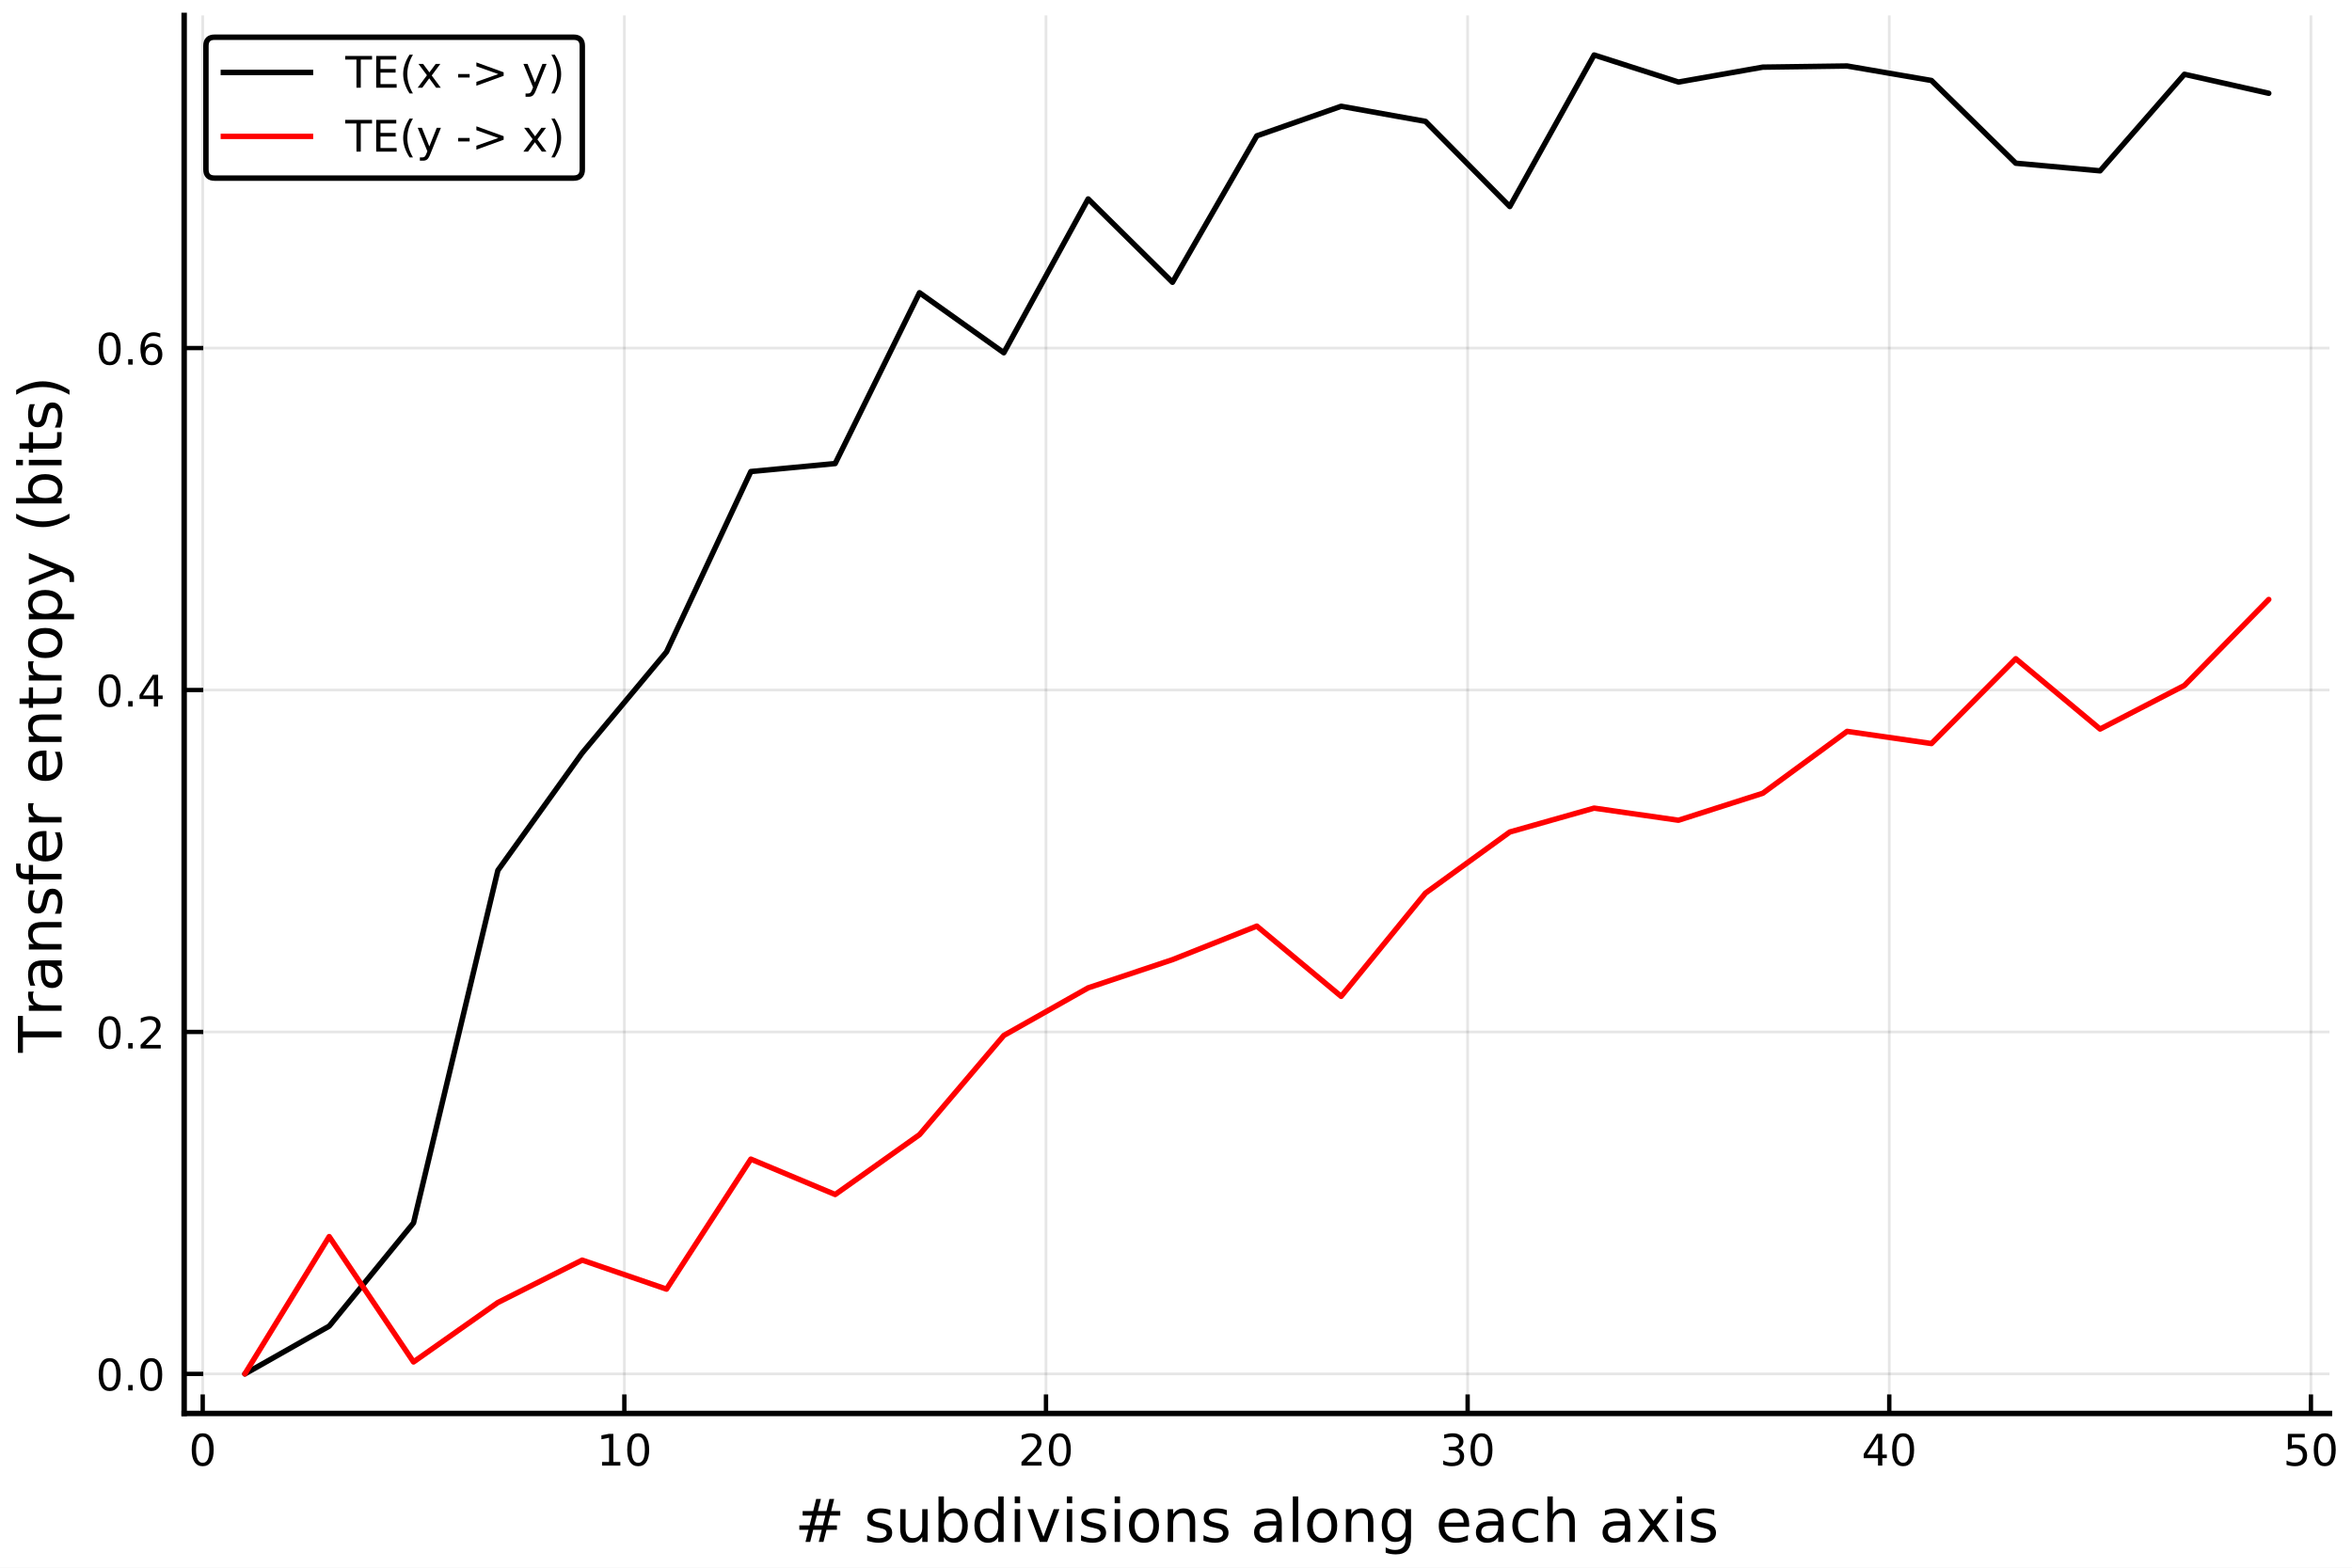
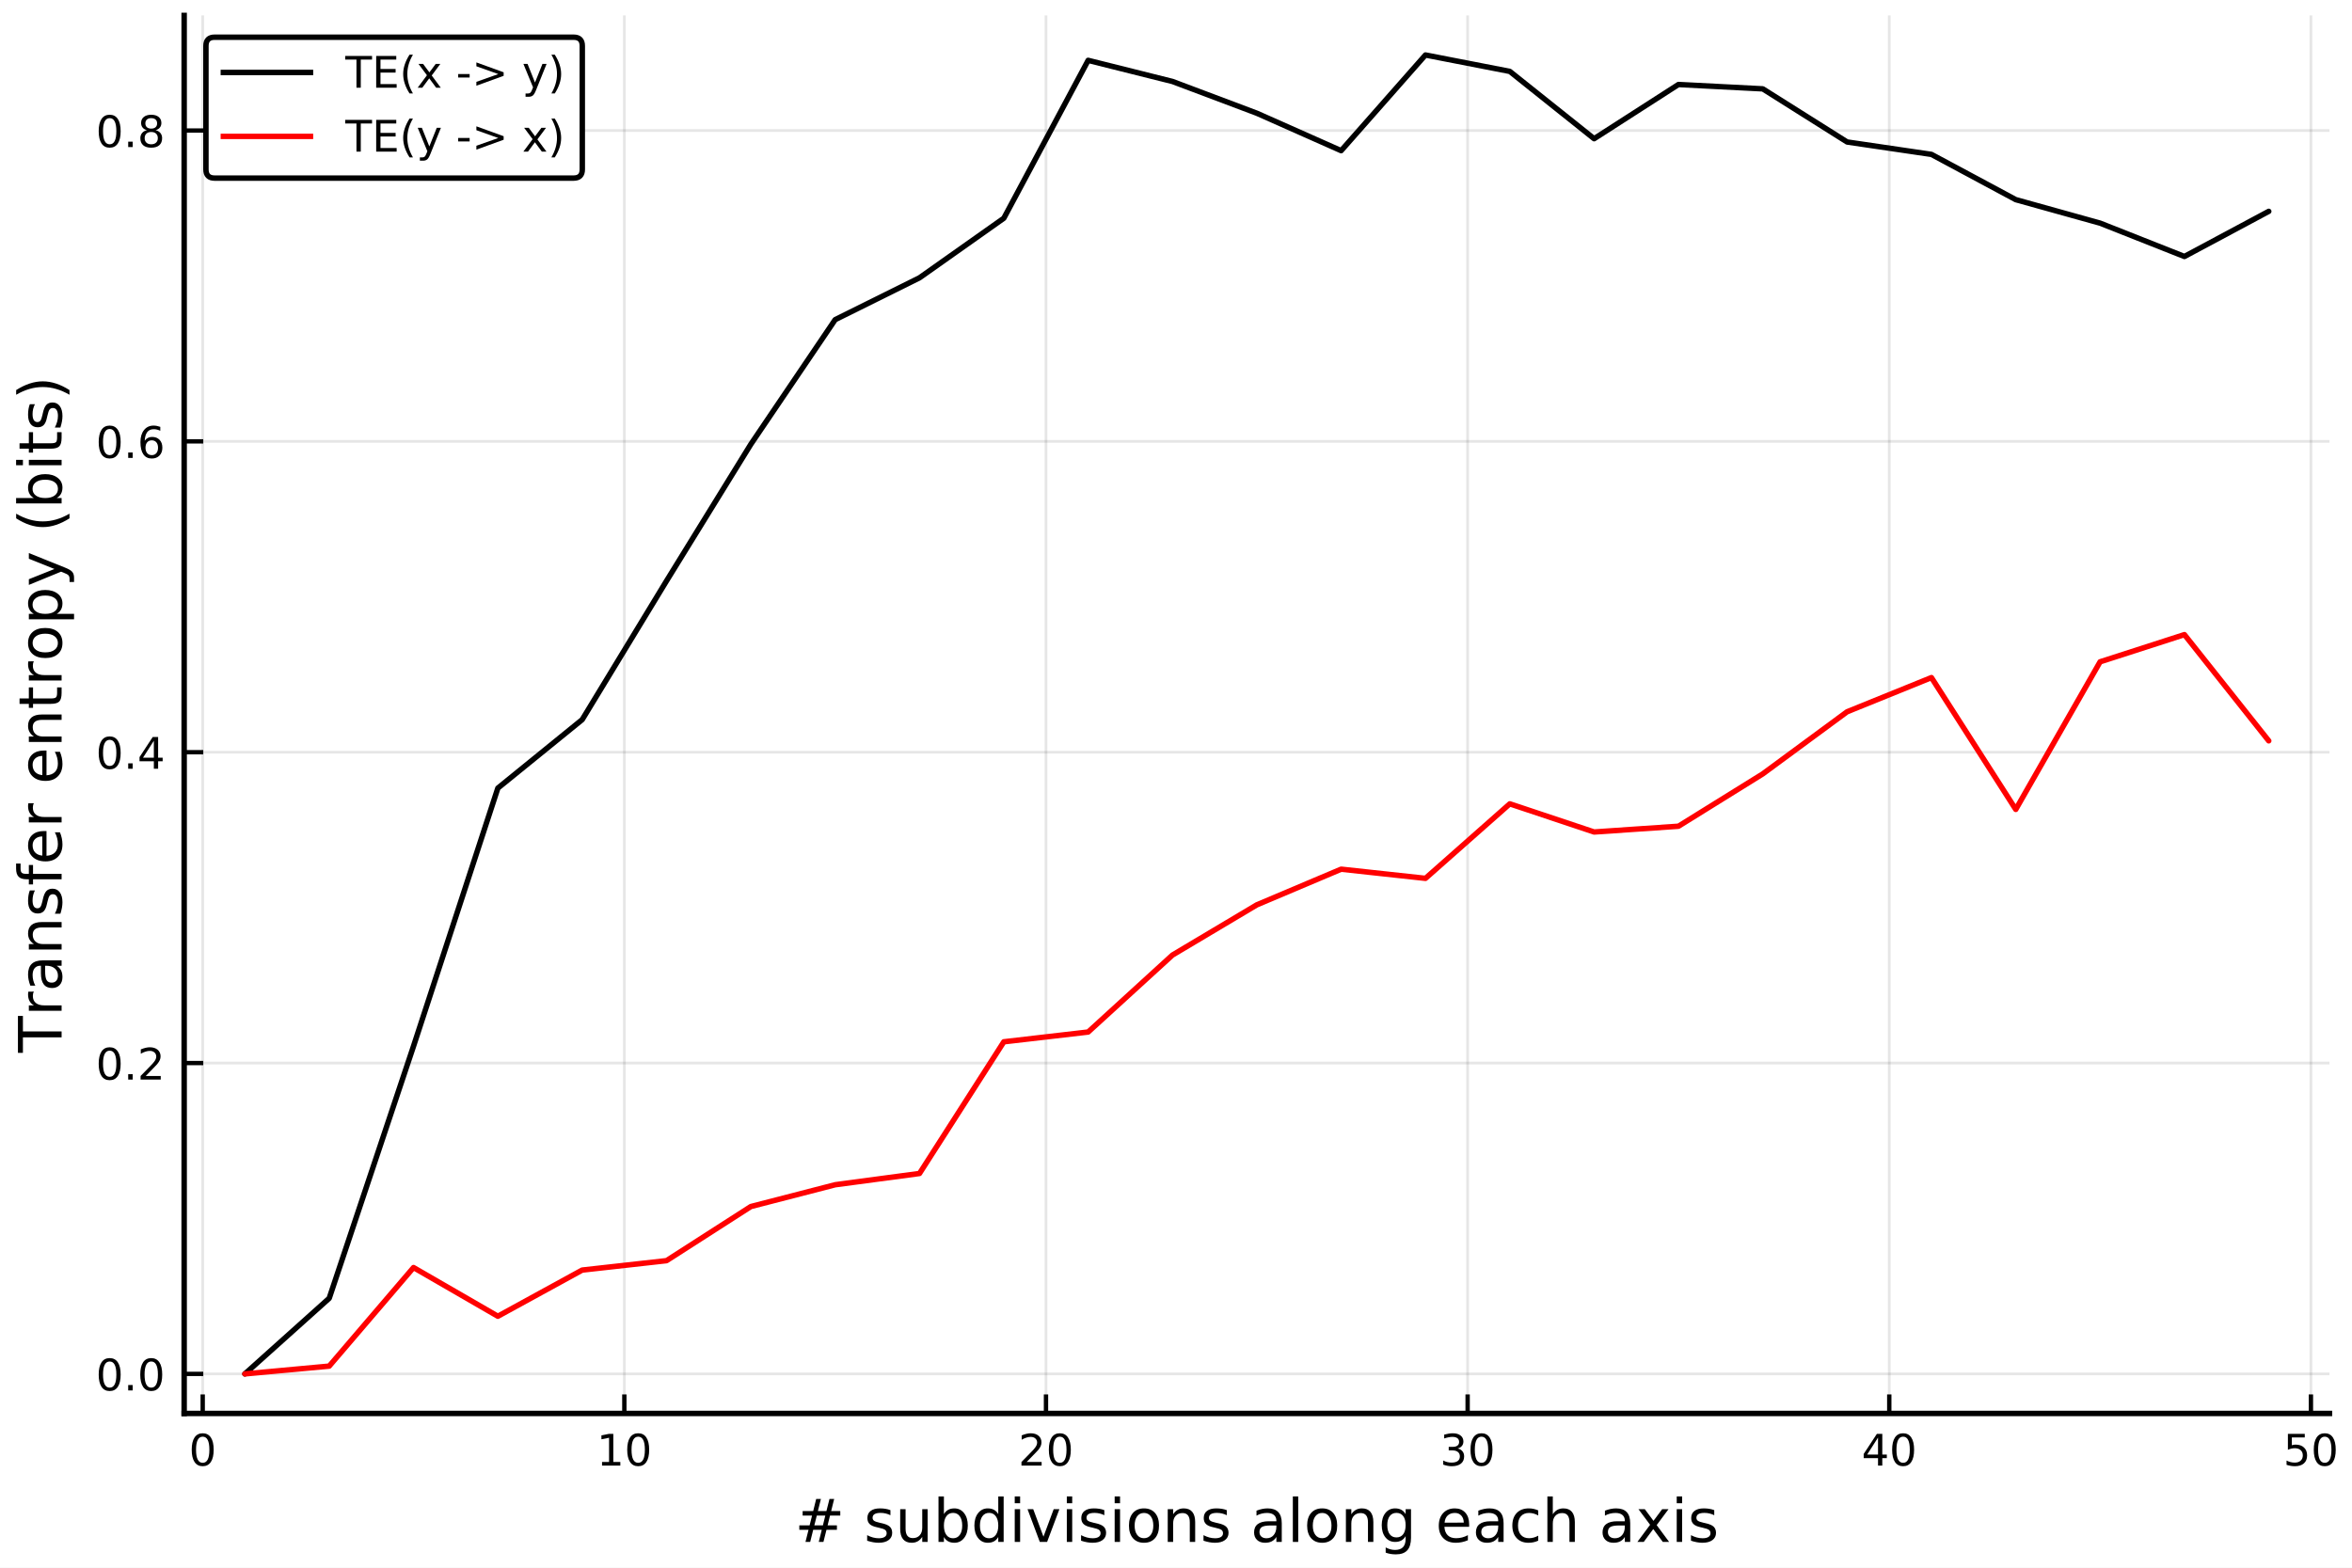
<svg xmlns="http://www.w3.org/2000/svg" xmlns:xlink="http://www.w3.org/1999/xlink" height="288pt" version="1.1" viewBox="0 0 432 288" width="432pt">
  <defs>
    <style type="text/css">
*{stroke-linecap:butt;stroke-linejoin:round;}
  </style>
  </defs>
  <g id="figure_1">
    <g id="patch_1">
      <path d="M 0 288  L 432 288  L 432 0  L 0 0  z " style="fill:#ffffff;" />
    </g>
    <g id="axes_1">
      <g id="patch_2">
        <path d="M 33.825 259.665  L 427.861 259.665  L 427.861 2.835  L 33.825 2.835  z " style="fill:#ffffff;" />
      </g>
      <g id="matplotlib.axis_1">
        <g id="xtick_1">
          <g id="line2d_1">
-             <path clip-path="url(#p9c9739a2c1)" d="M 37.232 259.665  L 37.232 2.835  " style="fill:none;stroke:#000000;stroke-linecap:square;stroke-opacity:0.1;stroke-width:0.5;" />
+             <path clip-path="url(#pa64c90bede)" d="M 37.232 259.665  L 37.232 2.835  " style="fill:none;stroke:#000000;stroke-linecap:square;stroke-opacity:0.1;stroke-width:0.5;" />
          </g>
          <g id="line2d_2">
            <defs>
-               <path d="M 0 0  L 0 -3.5  " id="m818bf0eca3" style="stroke:#000000;stroke-width:0.8;" />
-             </defs>
-             <g>
-               <use style="stroke:#000000;stroke-width:0.8;" x="37.232" xlink:href="#m818bf0eca3" y="259.665" />
+               <path d="M 0 0  L 0 -3.5  " id="m24889490b3" style="stroke:#000000;stroke-width:0.8;" />
+             </defs>
+             <g>
+               <use style="stroke:#000000;stroke-width:0.8;" x="37.232" xlink:href="#m24889490b3" y="259.665" />
            </g>
          </g>
          <g id="text_1">
            <defs>
              <path d="M 31.781 66.406  Q 24.172 66.406 20.328 58.906  Q 16.5 51.422 16.5 36.375  Q 16.5 21.391 20.328 13.891  Q 24.172 6.391 31.781 6.391  Q 39.453 6.391 43.281 13.891  Q 47.125 21.391 47.125 36.375  Q 47.125 51.422 43.281 58.906  Q 39.453 66.406 31.781 66.406  z M 31.781 74.219  Q 44.047 74.219 50.516 64.516  Q 56.984 54.828 56.984 36.375  Q 56.984 17.969 50.516 8.266  Q 44.047 -1.422 31.781 -1.422  Q 19.531 -1.422 13.062 8.266  Q 6.594 17.969 6.594 36.375  Q 6.594 54.828 13.062 64.516  Q 19.531 74.219 31.781 74.219  z " id="DejaVuSans-48" />
            </defs>
            <g transform="translate(34.6872 269.2441)scale(0.08 -0.08)">
              <use xlink:href="#DejaVuSans-48" />
            </g>
          </g>
        </g>
        <g id="xtick_2">
          <g id="line2d_3">
-             <path clip-path="url(#p9c9739a2c1)" d="M 114.676 259.665  L 114.676 2.835  " style="fill:none;stroke:#000000;stroke-linecap:square;stroke-opacity:0.1;stroke-width:0.5;" />
+             <path clip-path="url(#pa64c90bede)" d="M 114.676 259.665  L 114.676 2.835  " style="fill:none;stroke:#000000;stroke-linecap:square;stroke-opacity:0.1;stroke-width:0.5;" />
          </g>
          <g id="line2d_4">
            <g>
-               <use style="stroke:#000000;stroke-width:0.8;" x="114.676" xlink:href="#m818bf0eca3" y="259.665" />
+               <use style="stroke:#000000;stroke-width:0.8;" x="114.676" xlink:href="#m24889490b3" y="259.665" />
            </g>
          </g>
          <g id="text_2">
            <defs>
              <path d="M 12.406 8.297  L 28.516 8.297  L 28.516 63.922  L 10.984 60.406  L 10.984 69.391  L 28.422 72.906  L 38.281 72.906  L 38.281 8.297  L 54.391 8.297  L 54.391 0  L 12.406 0  z " id="DejaVuSans-49" />
            </defs>
            <g transform="translate(109.5865 269.2441)scale(0.08 -0.08)">
              <use xlink:href="#DejaVuSans-49" />
              <use x="63.623" xlink:href="#DejaVuSans-48" />
            </g>
          </g>
        </g>
        <g id="xtick_3">
          <g id="line2d_5">
-             <path clip-path="url(#p9c9739a2c1)" d="M 192.121 259.665  L 192.121 2.835  " style="fill:none;stroke:#000000;stroke-linecap:square;stroke-opacity:0.1;stroke-width:0.5;" />
+             <path clip-path="url(#pa64c90bede)" d="M 192.121 259.665  L 192.121 2.835  " style="fill:none;stroke:#000000;stroke-linecap:square;stroke-opacity:0.1;stroke-width:0.5;" />
          </g>
          <g id="line2d_6">
            <g>
-               <use style="stroke:#000000;stroke-width:0.8;" x="192.121" xlink:href="#m818bf0eca3" y="259.665" />
+               <use style="stroke:#000000;stroke-width:0.8;" x="192.121" xlink:href="#m24889490b3" y="259.665" />
            </g>
          </g>
          <g id="text_3">
            <defs>
              <path d="M 19.188 8.297  L 53.609 8.297  L 53.609 0  L 7.328 0  L 7.328 8.297  Q 12.938 14.109 22.625 23.891  Q 32.328 33.688 34.812 36.531  Q 39.547 41.844 41.422 45.531  Q 43.312 49.219 43.312 52.781  Q 43.312 58.594 39.234 62.25  Q 35.156 65.922 28.609 65.922  Q 23.969 65.922 18.812 64.312  Q 13.672 62.703 7.812 59.422  L 7.812 69.391  Q 13.766 71.781 18.938 73  Q 24.125 74.219 28.422 74.219  Q 39.75 74.219 46.484 68.547  Q 53.219 62.891 53.219 53.422  Q 53.219 48.922 51.531 44.891  Q 49.859 40.875 45.406 35.406  Q 44.188 33.984 37.641 27.219  Q 31.109 20.453 19.188 8.297  z " id="DejaVuSans-50" />
            </defs>
            <g transform="translate(187.0308 269.2441)scale(0.08 -0.08)">
              <use xlink:href="#DejaVuSans-50" />
              <use x="63.623" xlink:href="#DejaVuSans-48" />
            </g>
          </g>
        </g>
        <g id="xtick_4">
          <g id="line2d_7">
-             <path clip-path="url(#p9c9739a2c1)" d="M 269.565 259.665  L 269.565 2.835  " style="fill:none;stroke:#000000;stroke-linecap:square;stroke-opacity:0.1;stroke-width:0.5;" />
+             <path clip-path="url(#pa64c90bede)" d="M 269.565 259.665  L 269.565 2.835  " style="fill:none;stroke:#000000;stroke-linecap:square;stroke-opacity:0.1;stroke-width:0.5;" />
          </g>
          <g id="line2d_8">
            <g>
-               <use style="stroke:#000000;stroke-width:0.8;" x="269.565" xlink:href="#m818bf0eca3" y="259.665" />
+               <use style="stroke:#000000;stroke-width:0.8;" x="269.565" xlink:href="#m24889490b3" y="259.665" />
            </g>
          </g>
          <g id="text_4">
            <defs>
              <path d="M 40.578 39.312  Q 47.656 37.797 51.625 33  Q 55.609 28.219 55.609 21.188  Q 55.609 10.406 48.188 4.484  Q 40.766 -1.422 27.094 -1.422  Q 22.516 -1.422 17.656 -0.516  Q 12.797 0.391 7.625 2.203  L 7.625 11.719  Q 11.719 9.328 16.594 8.109  Q 21.484 6.891 26.812 6.891  Q 36.078 6.891 40.938 10.547  Q 45.797 14.203 45.797 21.188  Q 45.797 27.641 41.281 31.266  Q 36.766 34.906 28.719 34.906  L 20.219 34.906  L 20.219 43.016  L 29.109 43.016  Q 36.375 43.016 40.234 45.922  Q 44.094 48.828 44.094 54.297  Q 44.094 59.906 40.109 62.906  Q 36.141 65.922 28.719 65.922  Q 24.656 65.922 20.016 65.031  Q 15.375 64.156 9.812 62.312  L 9.812 71.094  Q 15.438 72.656 20.344 73.438  Q 25.25 74.219 29.594 74.219  Q 40.828 74.219 47.359 69.109  Q 53.906 64.016 53.906 55.328  Q 53.906 49.266 50.438 45.094  Q 46.969 40.922 40.578 39.312  z " id="DejaVuSans-51" />
            </defs>
            <g transform="translate(264.4751 269.2441)scale(0.08 -0.08)">
              <use xlink:href="#DejaVuSans-51" />
              <use x="63.623" xlink:href="#DejaVuSans-48" />
            </g>
          </g>
        </g>
        <g id="xtick_5">
          <g id="line2d_9">
-             <path clip-path="url(#p9c9739a2c1)" d="M 347.009 259.665  L 347.009 2.835  " style="fill:none;stroke:#000000;stroke-linecap:square;stroke-opacity:0.1;stroke-width:0.5;" />
+             <path clip-path="url(#pa64c90bede)" d="M 347.009 259.665  L 347.009 2.835  " style="fill:none;stroke:#000000;stroke-linecap:square;stroke-opacity:0.1;stroke-width:0.5;" />
          </g>
          <g id="line2d_10">
            <g>
-               <use style="stroke:#000000;stroke-width:0.8;" x="347.009" xlink:href="#m818bf0eca3" y="259.665" />
+               <use style="stroke:#000000;stroke-width:0.8;" x="347.009" xlink:href="#m24889490b3" y="259.665" />
            </g>
          </g>
          <g id="text_5">
            <defs>
              <path d="M 37.797 64.312  L 12.891 25.391  L 37.797 25.391  z M 35.203 72.906  L 47.609 72.906  L 47.609 25.391  L 58.016 25.391  L 58.016 17.188  L 47.609 17.188  L 47.609 0  L 37.797 0  L 37.797 17.188  L 4.891 17.188  L 4.891 26.703  z " id="DejaVuSans-52" />
            </defs>
            <g transform="translate(341.9194 269.2441)scale(0.08 -0.08)">
              <use xlink:href="#DejaVuSans-52" />
              <use x="63.623" xlink:href="#DejaVuSans-48" />
            </g>
          </g>
        </g>
        <g id="xtick_6">
          <g id="line2d_11">
-             <path clip-path="url(#p9c9739a2c1)" d="M 424.454 259.665  L 424.454 2.835  " style="fill:none;stroke:#000000;stroke-linecap:square;stroke-opacity:0.1;stroke-width:0.5;" />
+             <path clip-path="url(#pa64c90bede)" d="M 424.454 259.665  L 424.454 2.835  " style="fill:none;stroke:#000000;stroke-linecap:square;stroke-opacity:0.1;stroke-width:0.5;" />
          </g>
          <g id="line2d_12">
            <g>
-               <use style="stroke:#000000;stroke-width:0.8;" x="424.454" xlink:href="#m818bf0eca3" y="259.665" />
+               <use style="stroke:#000000;stroke-width:0.8;" x="424.454" xlink:href="#m24889490b3" y="259.665" />
            </g>
          </g>
          <g id="text_6">
            <defs>
              <path d="M 10.797 72.906  L 49.516 72.906  L 49.516 64.594  L 19.828 64.594  L 19.828 46.734  Q 21.969 47.469 24.109 47.828  Q 26.266 48.188 28.422 48.188  Q 40.625 48.188 47.75 41.5  Q 54.891 34.812 54.891 23.391  Q 54.891 11.625 47.562 5.094  Q 40.234 -1.422 26.906 -1.422  Q 22.312 -1.422 17.547 -0.641  Q 12.797 0.141 7.719 1.703  L 7.719 11.625  Q 12.109 9.234 16.797 8.062  Q 21.484 6.891 26.703 6.891  Q 35.156 6.891 40.078 11.328  Q 45.016 15.766 45.016 23.391  Q 45.016 31 40.078 35.438  Q 35.156 39.891 26.703 39.891  Q 22.75 39.891 18.812 39.016  Q 14.891 38.141 10.797 36.281  z " id="DejaVuSans-53" />
            </defs>
            <g transform="translate(419.3637 269.2441)scale(0.08 -0.08)">
              <use xlink:href="#DejaVuSans-53" />
              <use x="63.623" xlink:href="#DejaVuSans-48" />
            </g>
          </g>
        </g>
        <g id="text_7">
          <defs>
            <path d="M 51.125 44  L 36.922 44  L 32.812 27.688  L 47.125 27.688  z M 43.797 71.781  L 38.719 51.516  L 52.984 51.516  L 58.109 71.781  L 65.922 71.781  L 60.891 51.516  L 76.125 51.516  L 76.125 44  L 58.984 44  L 54.984 27.688  L 70.516 27.688  L 70.516 20.219  L 53.078 20.219  L 48 0  L 40.188 0  L 45.219 20.219  L 30.906 20.219  L 25.875 0  L 18.016 0  L 23.094 20.219  L 7.719 20.219  L 7.719 27.688  L 24.906 27.688  L 29 44  L 13.281 44  L 13.281 51.516  L 30.906 51.516  L 35.891 71.781  z " id="DejaVuSans-35" />
            <path id="DejaVuSans-32" />
            <path d="M 44.281 53.078  L 44.281 44.578  Q 40.484 46.531 36.375 47.5  Q 32.281 48.484 27.875 48.484  Q 21.188 48.484 17.844 46.438  Q 14.5 44.391 14.5 40.281  Q 14.5 37.156 16.891 35.375  Q 19.281 33.594 26.516 31.984  L 29.594 31.297  Q 39.156 29.25 43.188 25.516  Q 47.219 21.781 47.219 15.094  Q 47.219 7.469 41.188 3.016  Q 35.156 -1.422 24.609 -1.422  Q 20.219 -1.422 15.453 -0.562  Q 10.688 0.297 5.422 2  L 5.422 11.281  Q 10.406 8.688 15.234 7.391  Q 20.062 6.109 24.812 6.109  Q 31.156 6.109 34.562 8.281  Q 37.984 10.453 37.984 14.406  Q 37.984 18.062 35.516 20.016  Q 33.062 21.969 24.703 23.781  L 21.578 24.516  Q 13.234 26.266 9.516 29.906  Q 5.812 33.547 5.812 39.891  Q 5.812 47.609 11.281 51.797  Q 16.75 56 26.812 56  Q 31.781 56 36.172 55.266  Q 40.578 54.547 44.281 53.078  z " id="DejaVuSans-115" />
            <path d="M 8.5 21.578  L 8.5 54.688  L 17.484 54.688  L 17.484 21.922  Q 17.484 14.156 20.5 10.266  Q 23.531 6.391 29.594 6.391  Q 36.859 6.391 41.078 11.031  Q 45.312 15.672 45.312 23.688  L 45.312 54.688  L 54.297 54.688  L 54.297 0  L 45.312 0  L 45.312 8.406  Q 42.047 3.422 37.719 1  Q 33.406 -1.422 27.688 -1.422  Q 18.266 -1.422 13.375 4.438  Q 8.5 10.297 8.5 21.578  z M 31.109 56  z " id="DejaVuSans-117" />
            <path d="M 48.688 27.297  Q 48.688 37.203 44.609 42.844  Q 40.531 48.484 33.406 48.484  Q 26.266 48.484 22.188 42.844  Q 18.109 37.203 18.109 27.297  Q 18.109 17.391 22.188 11.75  Q 26.266 6.109 33.406 6.109  Q 40.531 6.109 44.609 11.75  Q 48.688 17.391 48.688 27.297  z M 18.109 46.391  Q 20.953 51.266 25.266 53.625  Q 29.594 56 35.594 56  Q 45.562 56 51.781 48.094  Q 58.016 40.188 58.016 27.297  Q 58.016 14.406 51.781 6.484  Q 45.562 -1.422 35.594 -1.422  Q 29.594 -1.422 25.266 0.953  Q 20.953 3.328 18.109 8.203  L 18.109 0  L 9.078 0  L 9.078 75.984  L 18.109 75.984  z " id="DejaVuSans-98" />
            <path d="M 45.406 46.391  L 45.406 75.984  L 54.391 75.984  L 54.391 0  L 45.406 0  L 45.406 8.203  Q 42.578 3.328 38.25 0.953  Q 33.938 -1.422 27.875 -1.422  Q 17.969 -1.422 11.734 6.484  Q 5.516 14.406 5.516 27.297  Q 5.516 40.188 11.734 48.094  Q 17.969 56 27.875 56  Q 33.938 56 38.25 53.625  Q 42.578 51.266 45.406 46.391  z M 14.797 27.297  Q 14.797 17.391 18.875 11.75  Q 22.953 6.109 30.078 6.109  Q 37.203 6.109 41.297 11.75  Q 45.406 17.391 45.406 27.297  Q 45.406 37.203 41.297 42.844  Q 37.203 48.484 30.078 48.484  Q 22.953 48.484 18.875 42.844  Q 14.797 37.203 14.797 27.297  z " id="DejaVuSans-100" />
            <path d="M 9.422 54.688  L 18.406 54.688  L 18.406 0  L 9.422 0  z M 9.422 75.984  L 18.406 75.984  L 18.406 64.594  L 9.422 64.594  z " id="DejaVuSans-105" />
            <path d="M 2.984 54.688  L 12.5 54.688  L 29.594 8.797  L 46.688 54.688  L 56.203 54.688  L 35.688 0  L 23.484 0  z " id="DejaVuSans-118" />
            <path d="M 30.609 48.391  Q 23.391 48.391 19.188 42.75  Q 14.984 37.109 14.984 27.297  Q 14.984 17.484 19.156 11.844  Q 23.344 6.203 30.609 6.203  Q 37.797 6.203 41.984 11.859  Q 46.188 17.531 46.188 27.297  Q 46.188 37.016 41.984 42.703  Q 37.797 48.391 30.609 48.391  z M 30.609 56  Q 42.328 56 49.016 48.375  Q 55.719 40.766 55.719 27.297  Q 55.719 13.875 49.016 6.219  Q 42.328 -1.422 30.609 -1.422  Q 18.844 -1.422 12.172 6.219  Q 5.516 13.875 5.516 27.297  Q 5.516 40.766 12.172 48.375  Q 18.844 56 30.609 56  z " id="DejaVuSans-111" />
            <path d="M 54.891 33.016  L 54.891 0  L 45.906 0  L 45.906 32.719  Q 45.906 40.484 42.875 44.328  Q 39.844 48.188 33.797 48.188  Q 26.516 48.188 22.312 43.547  Q 18.109 38.922 18.109 30.906  L 18.109 0  L 9.078 0  L 9.078 54.688  L 18.109 54.688  L 18.109 46.188  Q 21.344 51.125 25.703 53.562  Q 30.078 56 35.797 56  Q 45.219 56 50.047 50.172  Q 54.891 44.344 54.891 33.016  z " id="DejaVuSans-110" />
            <path d="M 34.281 27.484  Q 23.391 27.484 19.188 25  Q 14.984 22.516 14.984 16.5  Q 14.984 11.719 18.141 8.906  Q 21.297 6.109 26.703 6.109  Q 34.188 6.109 38.703 11.406  Q 43.219 16.703 43.219 25.484  L 43.219 27.484  z M 52.203 31.203  L 52.203 0  L 43.219 0  L 43.219 8.297  Q 40.141 3.328 35.547 0.953  Q 30.953 -1.422 24.312 -1.422  Q 15.922 -1.422 10.953 3.297  Q 6 8.016 6 15.922  Q 6 25.141 12.172 29.828  Q 18.359 34.516 30.609 34.516  L 43.219 34.516  L 43.219 35.406  Q 43.219 41.609 39.141 45  Q 35.062 48.391 27.688 48.391  Q 23 48.391 18.547 47.266  Q 14.109 46.141 10.016 43.891  L 10.016 52.203  Q 14.938 54.109 19.578 55.047  Q 24.219 56 28.609 56  Q 40.484 56 46.344 49.844  Q 52.203 43.703 52.203 31.203  z " id="DejaVuSans-97" />
            <path d="M 9.422 75.984  L 18.406 75.984  L 18.406 0  L 9.422 0  z " id="DejaVuSans-108" />
            <path d="M 45.406 27.984  Q 45.406 37.75 41.375 43.109  Q 37.359 48.484 30.078 48.484  Q 22.859 48.484 18.828 43.109  Q 14.797 37.75 14.797 27.984  Q 14.797 18.266 18.828 12.891  Q 22.859 7.516 30.078 7.516  Q 37.359 7.516 41.375 12.891  Q 45.406 18.266 45.406 27.984  z M 54.391 6.781  Q 54.391 -7.172 48.188 -13.984  Q 42 -20.797 29.203 -20.797  Q 24.469 -20.797 20.266 -20.094  Q 16.062 -19.391 12.109 -17.922  L 12.109 -9.188  Q 16.062 -11.328 19.922 -12.344  Q 23.781 -13.375 27.781 -13.375  Q 36.625 -13.375 41.016 -8.766  Q 45.406 -4.156 45.406 5.172  L 45.406 9.625  Q 42.625 4.781 38.281 2.391  Q 33.938 0 27.875 0  Q 17.828 0 11.672 7.656  Q 5.516 15.328 5.516 27.984  Q 5.516 40.672 11.672 48.328  Q 17.828 56 27.875 56  Q 33.938 56 38.281 53.609  Q 42.625 51.219 45.406 46.391  L 45.406 54.688  L 54.391 54.688  z " id="DejaVuSans-103" />
            <path d="M 56.203 29.594  L 56.203 25.203  L 14.891 25.203  Q 15.484 15.922 20.484 11.062  Q 25.484 6.203 34.422 6.203  Q 39.594 6.203 44.453 7.469  Q 49.312 8.734 54.109 11.281  L 54.109 2.781  Q 49.266 0.734 44.188 -0.344  Q 39.109 -1.422 33.891 -1.422  Q 20.797 -1.422 13.156 6.188  Q 5.516 13.812 5.516 26.812  Q 5.516 40.234 12.766 48.109  Q 20.016 56 32.328 56  Q 43.359 56 49.781 48.891  Q 56.203 41.797 56.203 29.594  z M 47.219 32.234  Q 47.125 39.594 43.094 43.984  Q 39.062 48.391 32.422 48.391  Q 24.906 48.391 20.391 44.141  Q 15.875 39.891 15.188 32.172  z " id="DejaVuSans-101" />
            <path d="M 48.781 52.594  L 48.781 44.188  Q 44.969 46.297 41.141 47.344  Q 37.312 48.391 33.406 48.391  Q 24.656 48.391 19.812 42.844  Q 14.984 37.312 14.984 27.297  Q 14.984 17.281 19.812 11.734  Q 24.656 6.203 33.406 6.203  Q 37.312 6.203 41.141 7.25  Q 44.969 8.297 48.781 10.406  L 48.781 2.094  Q 45.016 0.344 40.984 -0.531  Q 36.969 -1.422 32.422 -1.422  Q 20.062 -1.422 12.781 6.344  Q 5.516 14.109 5.516 27.297  Q 5.516 40.672 12.859 48.328  Q 20.219 56 33.016 56  Q 37.156 56 41.109 55.141  Q 45.062 54.297 48.781 52.594  z " id="DejaVuSans-99" />
            <path d="M 54.891 33.016  L 54.891 0  L 45.906 0  L 45.906 32.719  Q 45.906 40.484 42.875 44.328  Q 39.844 48.188 33.797 48.188  Q 26.516 48.188 22.312 43.547  Q 18.109 38.922 18.109 30.906  L 18.109 0  L 9.078 0  L 9.078 75.984  L 18.109 75.984  L 18.109 46.188  Q 21.344 51.125 25.703 53.562  Q 30.078 56 35.797 56  Q 45.219 56 50.047 50.172  Q 54.891 44.344 54.891 33.016  z " id="DejaVuSans-104" />
            <path d="M 54.891 54.688  L 35.109 28.078  L 55.906 0  L 45.312 0  L 29.391 21.484  L 13.484 0  L 2.875 0  L 24.125 28.609  L 4.688 54.688  L 15.281 54.688  L 29.781 35.203  L 44.281 54.688  z " id="DejaVuSans-120" />
          </defs>
          <g transform="translate(145.9633 283.2661)scale(0.11 -0.11)">
            <use xlink:href="#DejaVuSans-35" />
            <use x="83.789" xlink:href="#DejaVuSans-32" />
            <use x="115.576" xlink:href="#DejaVuSans-115" />
            <use x="167.676" xlink:href="#DejaVuSans-117" />
            <use x="231.055" xlink:href="#DejaVuSans-98" />
            <use x="294.531" xlink:href="#DejaVuSans-100" />
            <use x="358.008" xlink:href="#DejaVuSans-105" />
            <use x="385.791" xlink:href="#DejaVuSans-118" />
            <use x="444.971" xlink:href="#DejaVuSans-105" />
            <use x="472.754" xlink:href="#DejaVuSans-115" />
            <use x="524.854" xlink:href="#DejaVuSans-105" />
            <use x="552.637" xlink:href="#DejaVuSans-111" />
            <use x="613.818" xlink:href="#DejaVuSans-110" />
            <use x="677.197" xlink:href="#DejaVuSans-115" />
            <use x="729.297" xlink:href="#DejaVuSans-32" />
            <use x="761.084" xlink:href="#DejaVuSans-97" />
            <use x="822.363" xlink:href="#DejaVuSans-108" />
            <use x="850.146" xlink:href="#DejaVuSans-111" />
            <use x="911.328" xlink:href="#DejaVuSans-110" />
            <use x="974.707" xlink:href="#DejaVuSans-103" />
            <use x="1038.184" xlink:href="#DejaVuSans-32" />
            <use x="1069.971" xlink:href="#DejaVuSans-101" />
            <use x="1131.494" xlink:href="#DejaVuSans-97" />
            <use x="1192.773" xlink:href="#DejaVuSans-99" />
            <use x="1247.754" xlink:href="#DejaVuSans-104" />
            <use x="1311.133" xlink:href="#DejaVuSans-32" />
            <use x="1342.92" xlink:href="#DejaVuSans-97" />
            <use x="1404.199" xlink:href="#DejaVuSans-120" />
            <use x="1463.379" xlink:href="#DejaVuSans-105" />
            <use x="1491.162" xlink:href="#DejaVuSans-115" />
          </g>
        </g>
      </g>
      <g id="matplotlib.axis_2">
        <g id="ytick_1">
          <g id="line2d_13">
-             <path clip-path="url(#p9c9739a2c1)" d="M 33.825 252.397  L 427.861 252.397  " style="fill:none;stroke:#000000;stroke-linecap:square;stroke-opacity:0.1;stroke-width:0.5;" />
+             <path clip-path="url(#pa64c90bede)" d="M 33.825 252.397  L 427.861 252.397  " style="fill:none;stroke:#000000;stroke-linecap:square;stroke-opacity:0.1;stroke-width:0.5;" />
          </g>
          <g id="line2d_14">
            <defs>
-               <path d="M 0 0  L 3.5 0  " id="ma181b0c8ad" style="stroke:#000000;stroke-width:0.8;" />
-             </defs>
-             <g>
-               <use style="stroke:#000000;stroke-width:0.8;" x="33.825" xlink:href="#ma181b0c8ad" y="252.397" />
+               <path d="M 0 0  L 3.5 0  " id="m292bafcbfb" style="stroke:#000000;stroke-width:0.8;" />
+             </defs>
+             <g>
+               <use style="stroke:#000000;stroke-width:0.8;" x="33.825" xlink:href="#m292bafcbfb" y="252.397" />
            </g>
          </g>
          <g id="text_8">
            <defs>
              <path d="M 10.688 12.406  L 21 12.406  L 21 0  L 10.688 0  z " id="DejaVuSans-46" />
            </defs>
            <g transform="translate(17.60215 255.4359)scale(0.08 -0.08)">
              <use xlink:href="#DejaVuSans-48" />
              <use x="63.623" xlink:href="#DejaVuSans-46" />
              <use x="95.41" xlink:href="#DejaVuSans-48" />
            </g>
          </g>
        </g>
        <g id="ytick_2">
          <g id="line2d_15">
-             <path clip-path="url(#p9c9739a2c1)" d="M 33.825 189.579  L 427.861 189.579  " style="fill:none;stroke:#000000;stroke-linecap:square;stroke-opacity:0.1;stroke-width:0.5;" />
+             <path clip-path="url(#pa64c90bede)" d="M 33.825 195.292  L 427.861 195.292  " style="fill:none;stroke:#000000;stroke-linecap:square;stroke-opacity:0.1;stroke-width:0.5;" />
          </g>
          <g id="line2d_16">
            <g>
-               <use style="stroke:#000000;stroke-width:0.8;" x="33.825" xlink:href="#ma181b0c8ad" y="189.579" />
+               <use style="stroke:#000000;stroke-width:0.8;" x="33.825" xlink:href="#m292bafcbfb" y="195.292" />
            </g>
          </g>
          <g id="text_9">
-             <g transform="translate(17.60215 192.6183)scale(0.08 -0.08)">
+             <g transform="translate(17.60215 198.3314)scale(0.08 -0.08)">
              <use xlink:href="#DejaVuSans-48" />
              <use x="63.623" xlink:href="#DejaVuSans-46" />
              <use x="95.41" xlink:href="#DejaVuSans-50" />
            </g>
          </g>
        </g>
        <g id="ytick_3">
          <g id="line2d_17">
-             <path clip-path="url(#p9c9739a2c1)" d="M 33.825 126.761  L 427.861 126.761  " style="fill:none;stroke:#000000;stroke-linecap:square;stroke-opacity:0.1;stroke-width:0.5;" />
+             <path clip-path="url(#pa64c90bede)" d="M 33.825 138.187  L 427.861 138.187  " style="fill:none;stroke:#000000;stroke-linecap:square;stroke-opacity:0.1;stroke-width:0.5;" />
          </g>
          <g id="line2d_18">
            <g>
-               <use style="stroke:#000000;stroke-width:0.8;" x="33.825" xlink:href="#ma181b0c8ad" y="126.761" />
+               <use style="stroke:#000000;stroke-width:0.8;" x="33.825" xlink:href="#m292bafcbfb" y="138.187" />
            </g>
          </g>
          <g id="text_10">
-             <g transform="translate(17.60215 129.8006)scale(0.08 -0.08)">
+             <g transform="translate(17.60215 141.2269)scale(0.08 -0.08)">
              <use xlink:href="#DejaVuSans-48" />
              <use x="63.623" xlink:href="#DejaVuSans-46" />
              <use x="95.41" xlink:href="#DejaVuSans-52" />
            </g>
          </g>
        </g>
        <g id="ytick_4">
          <g id="line2d_19">
-             <path clip-path="url(#p9c9739a2c1)" d="M 33.825 63.944  L 427.861 63.944  " style="fill:none;stroke:#000000;stroke-linecap:square;stroke-opacity:0.1;stroke-width:0.5;" />
+             <path clip-path="url(#pa64c90bede)" d="M 33.825 81.083  L 427.861 81.083  " style="fill:none;stroke:#000000;stroke-linecap:square;stroke-opacity:0.1;stroke-width:0.5;" />
          </g>
          <g id="line2d_20">
            <g>
-               <use style="stroke:#000000;stroke-width:0.8;" x="33.825" xlink:href="#ma181b0c8ad" y="63.944" />
+               <use style="stroke:#000000;stroke-width:0.8;" x="33.825" xlink:href="#m292bafcbfb" y="81.083" />
            </g>
          </g>
          <g id="text_11">
            <defs>
              <path d="M 33.016 40.375  Q 26.375 40.375 22.484 35.828  Q 18.609 31.297 18.609 23.391  Q 18.609 15.531 22.484 10.953  Q 26.375 6.391 33.016 6.391  Q 39.656 6.391 43.531 10.953  Q 47.406 15.531 47.406 23.391  Q 47.406 31.297 43.531 35.828  Q 39.656 40.375 33.016 40.375  z M 52.594 71.297  L 52.594 62.312  Q 48.875 64.062 45.094 64.984  Q 41.312 65.922 37.594 65.922  Q 27.828 65.922 22.672 59.328  Q 17.531 52.734 16.797 39.406  Q 19.672 43.656 24.016 45.922  Q 28.375 48.188 33.594 48.188  Q 44.578 48.188 50.953 41.516  Q 57.328 34.859 57.328 23.391  Q 57.328 12.156 50.688 5.359  Q 44.047 -1.422 33.016 -1.422  Q 20.359 -1.422 13.672 8.266  Q 6.984 17.969 6.984 36.375  Q 6.984 53.656 15.188 63.938  Q 23.391 74.219 37.203 74.219  Q 40.922 74.219 44.703 73.484  Q 48.484 72.75 52.594 71.297  z " id="DejaVuSans-54" />
            </defs>
-             <g transform="translate(17.60215 66.98297)scale(0.08 -0.08)">
+             <g transform="translate(17.60215 84.12231)scale(0.08 -0.08)">
              <use xlink:href="#DejaVuSans-48" />
              <use x="63.623" xlink:href="#DejaVuSans-46" />
              <use x="95.41" xlink:href="#DejaVuSans-54" />
            </g>
          </g>
        </g>
-         <g id="text_12">
+         <g id="ytick_5">
+           <g id="line2d_21">
+             <path clip-path="url(#pa64c90bede)" d="M 33.825 23.978  L 427.861 23.978  " style="fill:none;stroke:#000000;stroke-linecap:square;stroke-opacity:0.1;stroke-width:0.5;" />
+           </g>
+           <g id="line2d_22">
+             <g>
+               <use style="stroke:#000000;stroke-width:0.8;" x="33.825" xlink:href="#m292bafcbfb" y="23.978" />
+             </g>
+           </g>
+           <g id="text_12">
+             <defs>
+               <path d="M 31.781 34.625  Q 24.75 34.625 20.719 30.859  Q 16.703 27.094 16.703 20.516  Q 16.703 13.922 20.719 10.156  Q 24.75 6.391 31.781 6.391  Q 38.812 6.391 42.859 10.172  Q 46.922 13.969 46.922 20.516  Q 46.922 27.094 42.891 30.859  Q 38.875 34.625 31.781 34.625  z M 21.922 38.812  Q 15.578 40.375 12.031 44.719  Q 8.5 49.078 8.5 55.328  Q 8.5 64.062 14.719 69.141  Q 20.953 74.219 31.781 74.219  Q 42.672 74.219 48.875 69.141  Q 55.078 64.062 55.078 55.328  Q 55.078 49.078 51.531 44.719  Q 48 40.375 41.703 38.812  Q 48.828 37.156 52.797 32.312  Q 56.781 27.484 56.781 20.516  Q 56.781 9.906 50.312 4.234  Q 43.844 -1.422 31.781 -1.422  Q 19.734 -1.422 13.25 4.234  Q 6.781 9.906 6.781 20.516  Q 6.781 27.484 10.781 32.312  Q 14.797 37.156 21.922 38.812  z M 18.312 54.391  Q 18.312 48.734 21.844 45.562  Q 25.391 42.391 31.781 42.391  Q 38.141 42.391 41.719 45.562  Q 45.312 48.734 45.312 54.391  Q 45.312 60.062 41.719 63.234  Q 38.141 66.406 31.781 66.406  Q 25.391 66.406 21.844 63.234  Q 18.312 60.062 18.312 54.391  z " id="DejaVuSans-56" />
+             </defs>
+             <g transform="translate(17.60215 27.01777)scale(0.08 -0.08)">
+               <use xlink:href="#DejaVuSans-48" />
+               <use x="63.623" xlink:href="#DejaVuSans-46" />
+               <use x="95.41" xlink:href="#DejaVuSans-56" />
+             </g>
+           </g>
+         </g>
+         <g id="text_13">
          <defs>
            <path d="M -0.297 72.906  L 61.375 72.906  L 61.375 64.594  L 35.5 64.594  L 35.5 0  L 25.594 0  L 25.594 64.594  L -0.297 64.594  z " id="DejaVuSans-84" />
            <path d="M 41.109 46.297  Q 39.594 47.172 37.812 47.578  Q 36.031 48 33.891 48  Q 26.266 48 22.188 43.047  Q 18.109 38.094 18.109 28.812  L 18.109 0  L 9.078 0  L 9.078 54.688  L 18.109 54.688  L 18.109 46.188  Q 20.953 51.172 25.484 53.578  Q 30.031 56 36.531 56  Q 37.453 56 38.578 55.875  Q 39.703 55.766 41.062 55.516  z " id="DejaVuSans-114" />
            <path d="M 37.109 75.984  L 37.109 68.5  L 28.516 68.5  Q 23.688 68.5 21.797 66.547  Q 19.922 64.594 19.922 59.516  L 19.922 54.688  L 34.719 54.688  L 34.719 47.703  L 19.922 47.703  L 19.922 0  L 10.891 0  L 10.891 47.703  L 2.297 47.703  L 2.297 54.688  L 10.891 54.688  L 10.891 58.5  Q 10.891 67.625 15.141 71.797  Q 19.391 75.984 28.609 75.984  z " id="DejaVuSans-102" />
            <path d="M 18.312 70.219  L 18.312 54.688  L 36.812 54.688  L 36.812 47.703  L 18.312 47.703  L 18.312 18.016  Q 18.312 11.328 20.141 9.422  Q 21.969 7.516 27.594 7.516  L 36.812 7.516  L 36.812 0  L 27.594 0  Q 17.188 0 13.234 3.875  Q 9.281 7.766 9.281 18.016  L 9.281 47.703  L 2.688 47.703  L 2.688 54.688  L 9.281 54.688  L 9.281 70.219  z " id="DejaVuSans-116" />
            <path d="M 18.109 8.203  L 18.109 -20.797  L 9.078 -20.797  L 9.078 54.688  L 18.109 54.688  L 18.109 46.391  Q 20.953 51.266 25.266 53.625  Q 29.594 56 35.594 56  Q 45.562 56 51.781 48.094  Q 58.016 40.188 58.016 27.297  Q 58.016 14.406 51.781 6.484  Q 45.562 -1.422 35.594 -1.422  Q 29.594 -1.422 25.266 0.953  Q 20.953 3.328 18.109 8.203  z M 48.688 27.297  Q 48.688 37.203 44.609 42.844  Q 40.531 48.484 33.406 48.484  Q 26.266 48.484 22.188 42.844  Q 18.109 37.203 18.109 27.297  Q 18.109 17.391 22.188 11.75  Q 26.266 6.109 33.406 6.109  Q 40.531 6.109 44.609 11.75  Q 48.688 17.391 48.688 27.297  z " id="DejaVuSans-112" />
            <path d="M 32.172 -5.078  Q 28.375 -14.844 24.75 -17.812  Q 21.141 -20.797 15.094 -20.797  L 7.906 -20.797  L 7.906 -13.281  L 13.188 -13.281  Q 16.891 -13.281 18.938 -11.516  Q 21 -9.766 23.484 -3.219  L 25.094 0.875  L 2.984 54.688  L 12.5 54.688  L 29.594 11.922  L 46.688 54.688  L 56.203 54.688  z " id="DejaVuSans-121" />
            <path d="M 31 75.875  Q 24.469 64.656 21.281 53.656  Q 18.109 42.672 18.109 31.391  Q 18.109 20.125 21.312 9.062  Q 24.516 -2 31 -13.188  L 23.188 -13.188  Q 15.875 -1.703 12.234 9.375  Q 8.594 20.453 8.594 31.391  Q 8.594 42.281 12.203 53.312  Q 15.828 64.359 23.188 75.875  z " id="DejaVuSans-40" />
            <path d="M 8.016 75.875  L 15.828 75.875  Q 23.141 64.359 26.781 53.312  Q 30.422 42.281 30.422 31.391  Q 30.422 20.453 26.781 9.375  Q 23.141 -1.703 15.828 -13.188  L 8.016 -13.188  Q 14.5 -2 17.703 9.062  Q 20.906 20.125 20.906 31.391  Q 20.906 42.672 17.703 53.656  Q 14.5 64.656 8.016 75.875  z " id="DejaVuSans-41" />
          </defs>
          <g transform="translate(11.31449 193.3871)rotate(-90)scale(0.11 -0.11)">
            <use xlink:href="#DejaVuSans-84" />
            <use x="60.865" xlink:href="#DejaVuSans-114" />
            <use x="101.979" xlink:href="#DejaVuSans-97" />
            <use x="163.258" xlink:href="#DejaVuSans-110" />
            <use x="226.637" xlink:href="#DejaVuSans-115" />
            <use x="278.736" xlink:href="#DejaVuSans-102" />
            <use x="313.941" xlink:href="#DejaVuSans-101" />
            <use x="375.465" xlink:href="#DejaVuSans-114" />
            <use x="416.578" xlink:href="#DejaVuSans-32" />
            <use x="448.365" xlink:href="#DejaVuSans-101" />
            <use x="509.889" xlink:href="#DejaVuSans-110" />
            <use x="573.268" xlink:href="#DejaVuSans-116" />
            <use x="612.477" xlink:href="#DejaVuSans-114" />
            <use x="653.559" xlink:href="#DejaVuSans-111" />
            <use x="714.74" xlink:href="#DejaVuSans-112" />
            <use x="778.217" xlink:href="#DejaVuSans-121" />
            <use x="837.396" xlink:href="#DejaVuSans-32" />
            <use x="869.184" xlink:href="#DejaVuSans-40" />
            <use x="908.197" xlink:href="#DejaVuSans-98" />
            <use x="971.674" xlink:href="#DejaVuSans-105" />
            <use x="999.457" xlink:href="#DejaVuSans-116" />
            <use x="1038.666" xlink:href="#DejaVuSans-115" />
            <use x="1090.766" xlink:href="#DejaVuSans-41" />
          </g>
        </g>
      </g>
-       <g id="line2d_21">
-         <path clip-path="url(#p9c9739a2c1)" d="M 44.977 252.397  L 60.465 243.623  L 75.954 224.663  L 91.443 159.904  L 106.932 138.327  L 122.421 119.757  L 137.91 86.626  L 153.399 85.158  L 168.887 53.777  L 184.376 64.805  L 199.865 36.55  L 215.354 51.856  L 230.843 24.957  L 246.332 19.523  L 261.821 22.299  L 277.31 37.94  L 292.798 10.103  L 308.287 15.072  L 323.776 12.336  L 339.265 12.124  L 354.754 14.785  L 370.243 29.983  L 385.732 31.382  L 401.22 13.646  L 416.709 17.138  " style="fill:none;stroke:#000000;stroke-linecap:round;" />
-       </g>
-       <g id="line2d_22">
-         <path clip-path="url(#p9c9739a2c1)" d="M 44.977 252.397  L 60.465 227.178  L 75.954 250.202  L 91.443 239.289  L 106.932 231.498  L 122.421 236.826  L 137.91 212.944  L 153.399 219.442  L 168.887 208.448  L 184.376 190.221  L 199.865 181.48  L 215.354 176.3  L 230.843 170.135  L 246.332 183.039  L 261.821 164.073  L 277.31 152.846  L 292.798 148.46  L 308.287 150.69  L 323.776 145.73  L 339.265 134.361  L 354.754 136.598  L 370.243 121.015  L 385.732 133.933  L 401.22 125.927  L 416.709 110.131  " style="fill:none;stroke:#ff0000;stroke-linecap:round;" />
+       <g id="line2d_23">
+         <path clip-path="url(#pa64c90bede)" d="M 44.977 252.397  L 60.465 238.51  L 75.954 192.188  L 91.443 144.785  L 106.932 132.207  L 122.421 106.723  L 137.91 81.612  L 153.399 58.724  L 168.887 51.036  L 184.376 40.09  L 199.865 11.088  L 215.354 14.967  L 230.843 20.799  L 246.332 27.677  L 261.821 10.103  L 277.31 13.117  L 292.798 25.479  L 308.287 15.525  L 323.776 16.324  L 339.265 26.084  L 354.754 28.363  L 370.243 36.677  L 385.732 40.993  L 401.22 47.119  L 416.709 38.829  " style="fill:none;stroke:#000000;stroke-linecap:round;" />
+       </g>
+       <g id="line2d_24">
+         <path clip-path="url(#pa64c90bede)" d="M 44.977 252.397  L 60.465 250.969  L 75.954 232.861  L 91.443 241.807  L 106.932 233.325  L 122.421 231.597  L 137.91 221.654  L 153.399 217.651  L 168.887 215.58  L 184.376 191.389  L 199.865 189.593  L 215.354 175.452  L 230.843 166.229  L 246.332 159.679  L 261.821 161.362  L 277.31 147.674  L 292.798 152.845  L 308.287 151.787  L 323.776 142.169  L 339.265 130.758  L 354.754 124.48  L 370.243 148.697  L 385.732 121.582  L 401.22 116.585  L 416.709 136.098  " style="fill:none;stroke:#ff0000;stroke-linecap:round;" />
      </g>
      <g id="patch_3">
        <path d="M 33.825 259.665  L 33.825 2.835  " style="fill:none;stroke:#000000;stroke-linecap:square;stroke-linejoin:miter;" />
      </g>
      <g id="patch_4">
        <path d="M 33.825 259.665  L 427.861 259.665  " style="fill:none;stroke:#000000;stroke-linecap:square;stroke-linejoin:miter;" />
      </g>
      <g id="legend_1">
        <g id="patch_5">
          <path d="M 39.425 32.72  L 105.353 32.72  Q 106.953 32.72 106.953 31.12  L 106.953 8.435  Q 106.953 6.835 105.353 6.835  L 39.425 6.835  Q 37.825 6.835 37.825 8.435  L 37.825 31.12  Q 37.825 32.72 39.425 32.72  z " style="fill:#ffffff;stroke:#000000;stroke-linejoin:miter;" />
        </g>
-         <g id="line2d_23">
+         <g id="line2d_25">
          <path d="M 41.025 13.313  L 57.025 13.313  " style="fill:none;stroke:#000000;stroke-linecap:square;" />
        </g>
-         <g id="line2d_24" />
-         <g id="text_13">
+         <g id="line2d_26" />
+         <g id="text_14">
          <defs>
            <path d="M 9.812 72.906  L 55.906 72.906  L 55.906 64.594  L 19.672 64.594  L 19.672 43.016  L 54.391 43.016  L 54.391 34.719  L 19.672 34.719  L 19.672 8.297  L 56.781 8.297  L 56.781 0  L 9.812 0  z " id="DejaVuSans-69" />
            <path d="M 4.891 31.391  L 31.203 31.391  L 31.203 23.391  L 4.891 23.391  z " id="DejaVuSans-45" />
            <path d="M 10.594 49.219  L 10.594 58.109  L 73.188 35.406  L 73.188 27.297  L 10.594 4.594  L 10.594 13.484  L 60.891 31.297  z " id="DejaVuSans-62" />
          </defs>
          <g transform="translate(63.42465 16.1134)scale(0.08 -0.08)">
            <use xlink:href="#DejaVuSans-84" />
            <use x="61.084" xlink:href="#DejaVuSans-69" />
            <use x="124.268" xlink:href="#DejaVuSans-40" />
            <use x="163.281" xlink:href="#DejaVuSans-120" />
            <use x="222.461" xlink:href="#DejaVuSans-32" />
            <use x="254.248" xlink:href="#DejaVuSans-45" />
            <use x="290.332" xlink:href="#DejaVuSans-62" />
            <use x="374.121" xlink:href="#DejaVuSans-32" />
            <use x="405.908" xlink:href="#DejaVuSans-121" />
            <use x="465.088" xlink:href="#DejaVuSans-41" />
          </g>
        </g>
-         <g id="line2d_25">
+         <g id="line2d_27">
          <path d="M 41.025 25.056  L 57.025 25.056  " style="fill:none;stroke:#ff0000;stroke-linecap:square;" />
        </g>
-         <g id="line2d_26" />
-         <g id="text_14">
+         <g id="line2d_28" />
+         <g id="text_15">
          <g transform="translate(63.42465 27.8559)scale(0.08 -0.08)">
            <use xlink:href="#DejaVuSans-84" />
            <use x="61.084" xlink:href="#DejaVuSans-69" />
            <use x="124.268" xlink:href="#DejaVuSans-40" />
            <use x="163.281" xlink:href="#DejaVuSans-121" />
            <use x="222.461" xlink:href="#DejaVuSans-32" />
            <use x="254.248" xlink:href="#DejaVuSans-45" />
            <use x="290.332" xlink:href="#DejaVuSans-62" />
            <use x="374.121" xlink:href="#DejaVuSans-32" />
            <use x="405.908" xlink:href="#DejaVuSans-120" />
            <use x="465.088" xlink:href="#DejaVuSans-41" />
          </g>
        </g>
      </g>
    </g>
  </g>
  <defs>
-     <clipPath id="p9c9739a2c1">
+     <clipPath id="pa64c90bede">
      <rect height="256.831" width="394.037" x="33.825" y="2.835" />
    </clipPath>
  </defs>
</svg>
